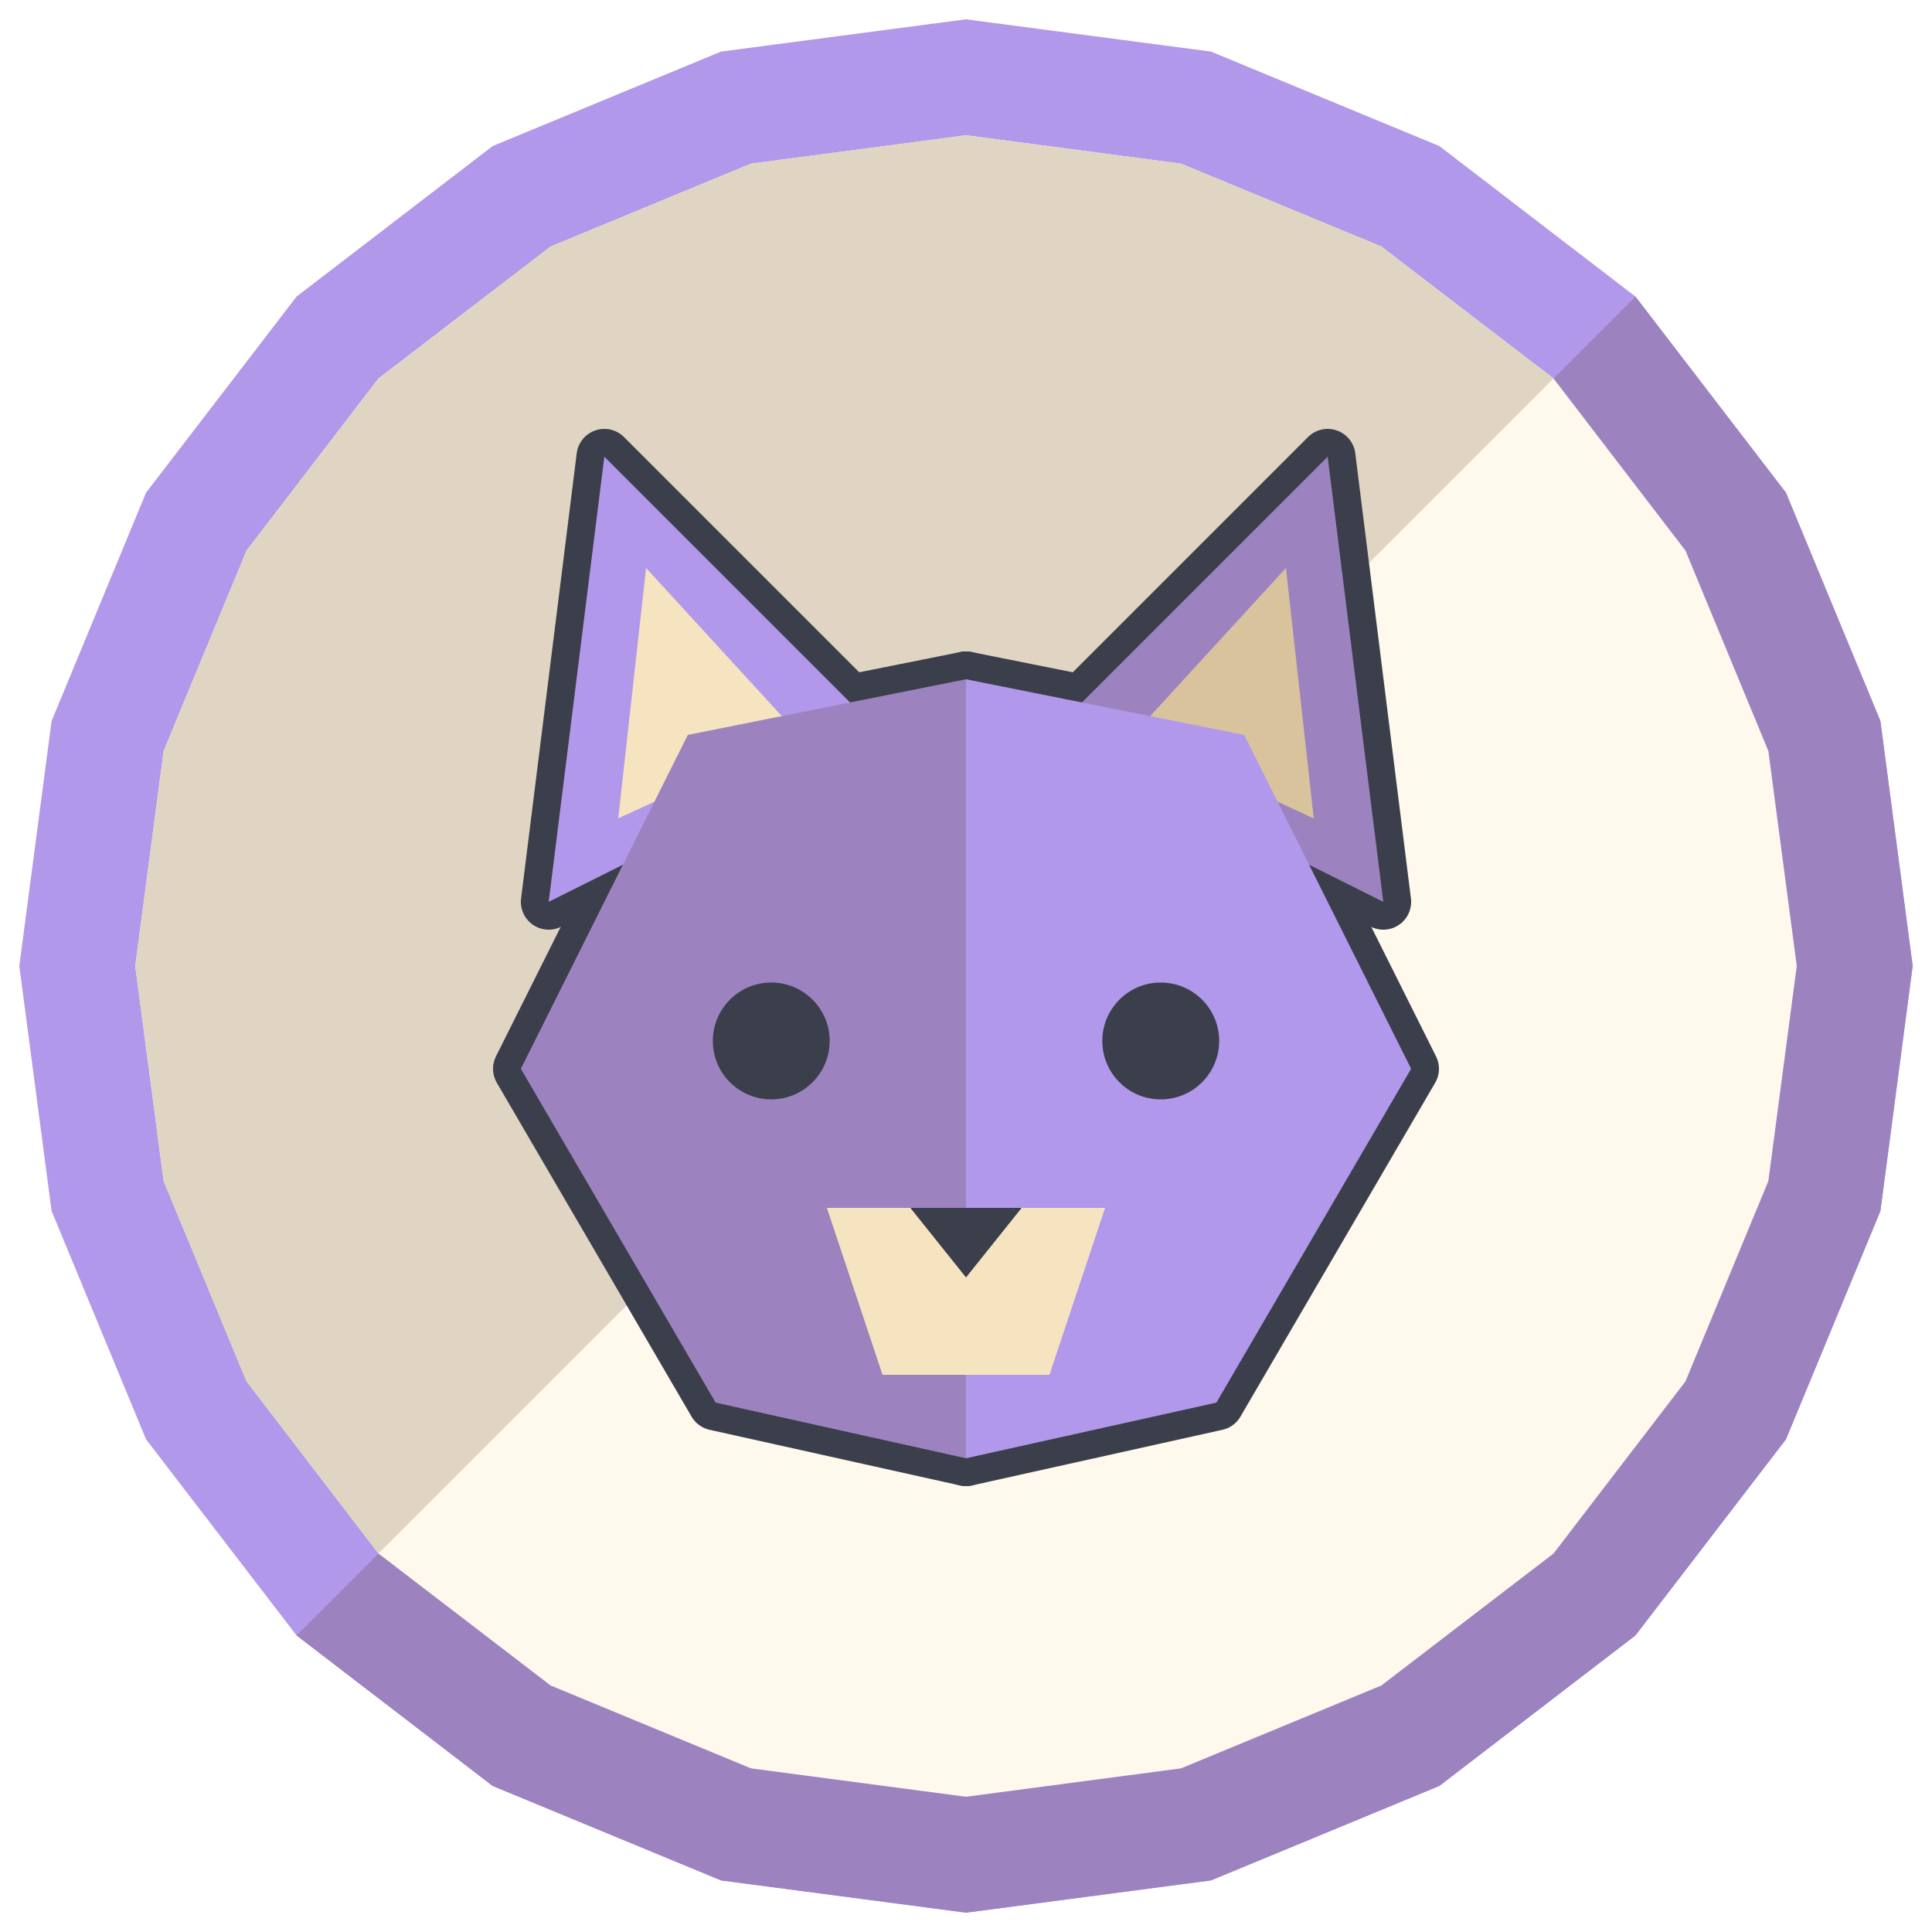
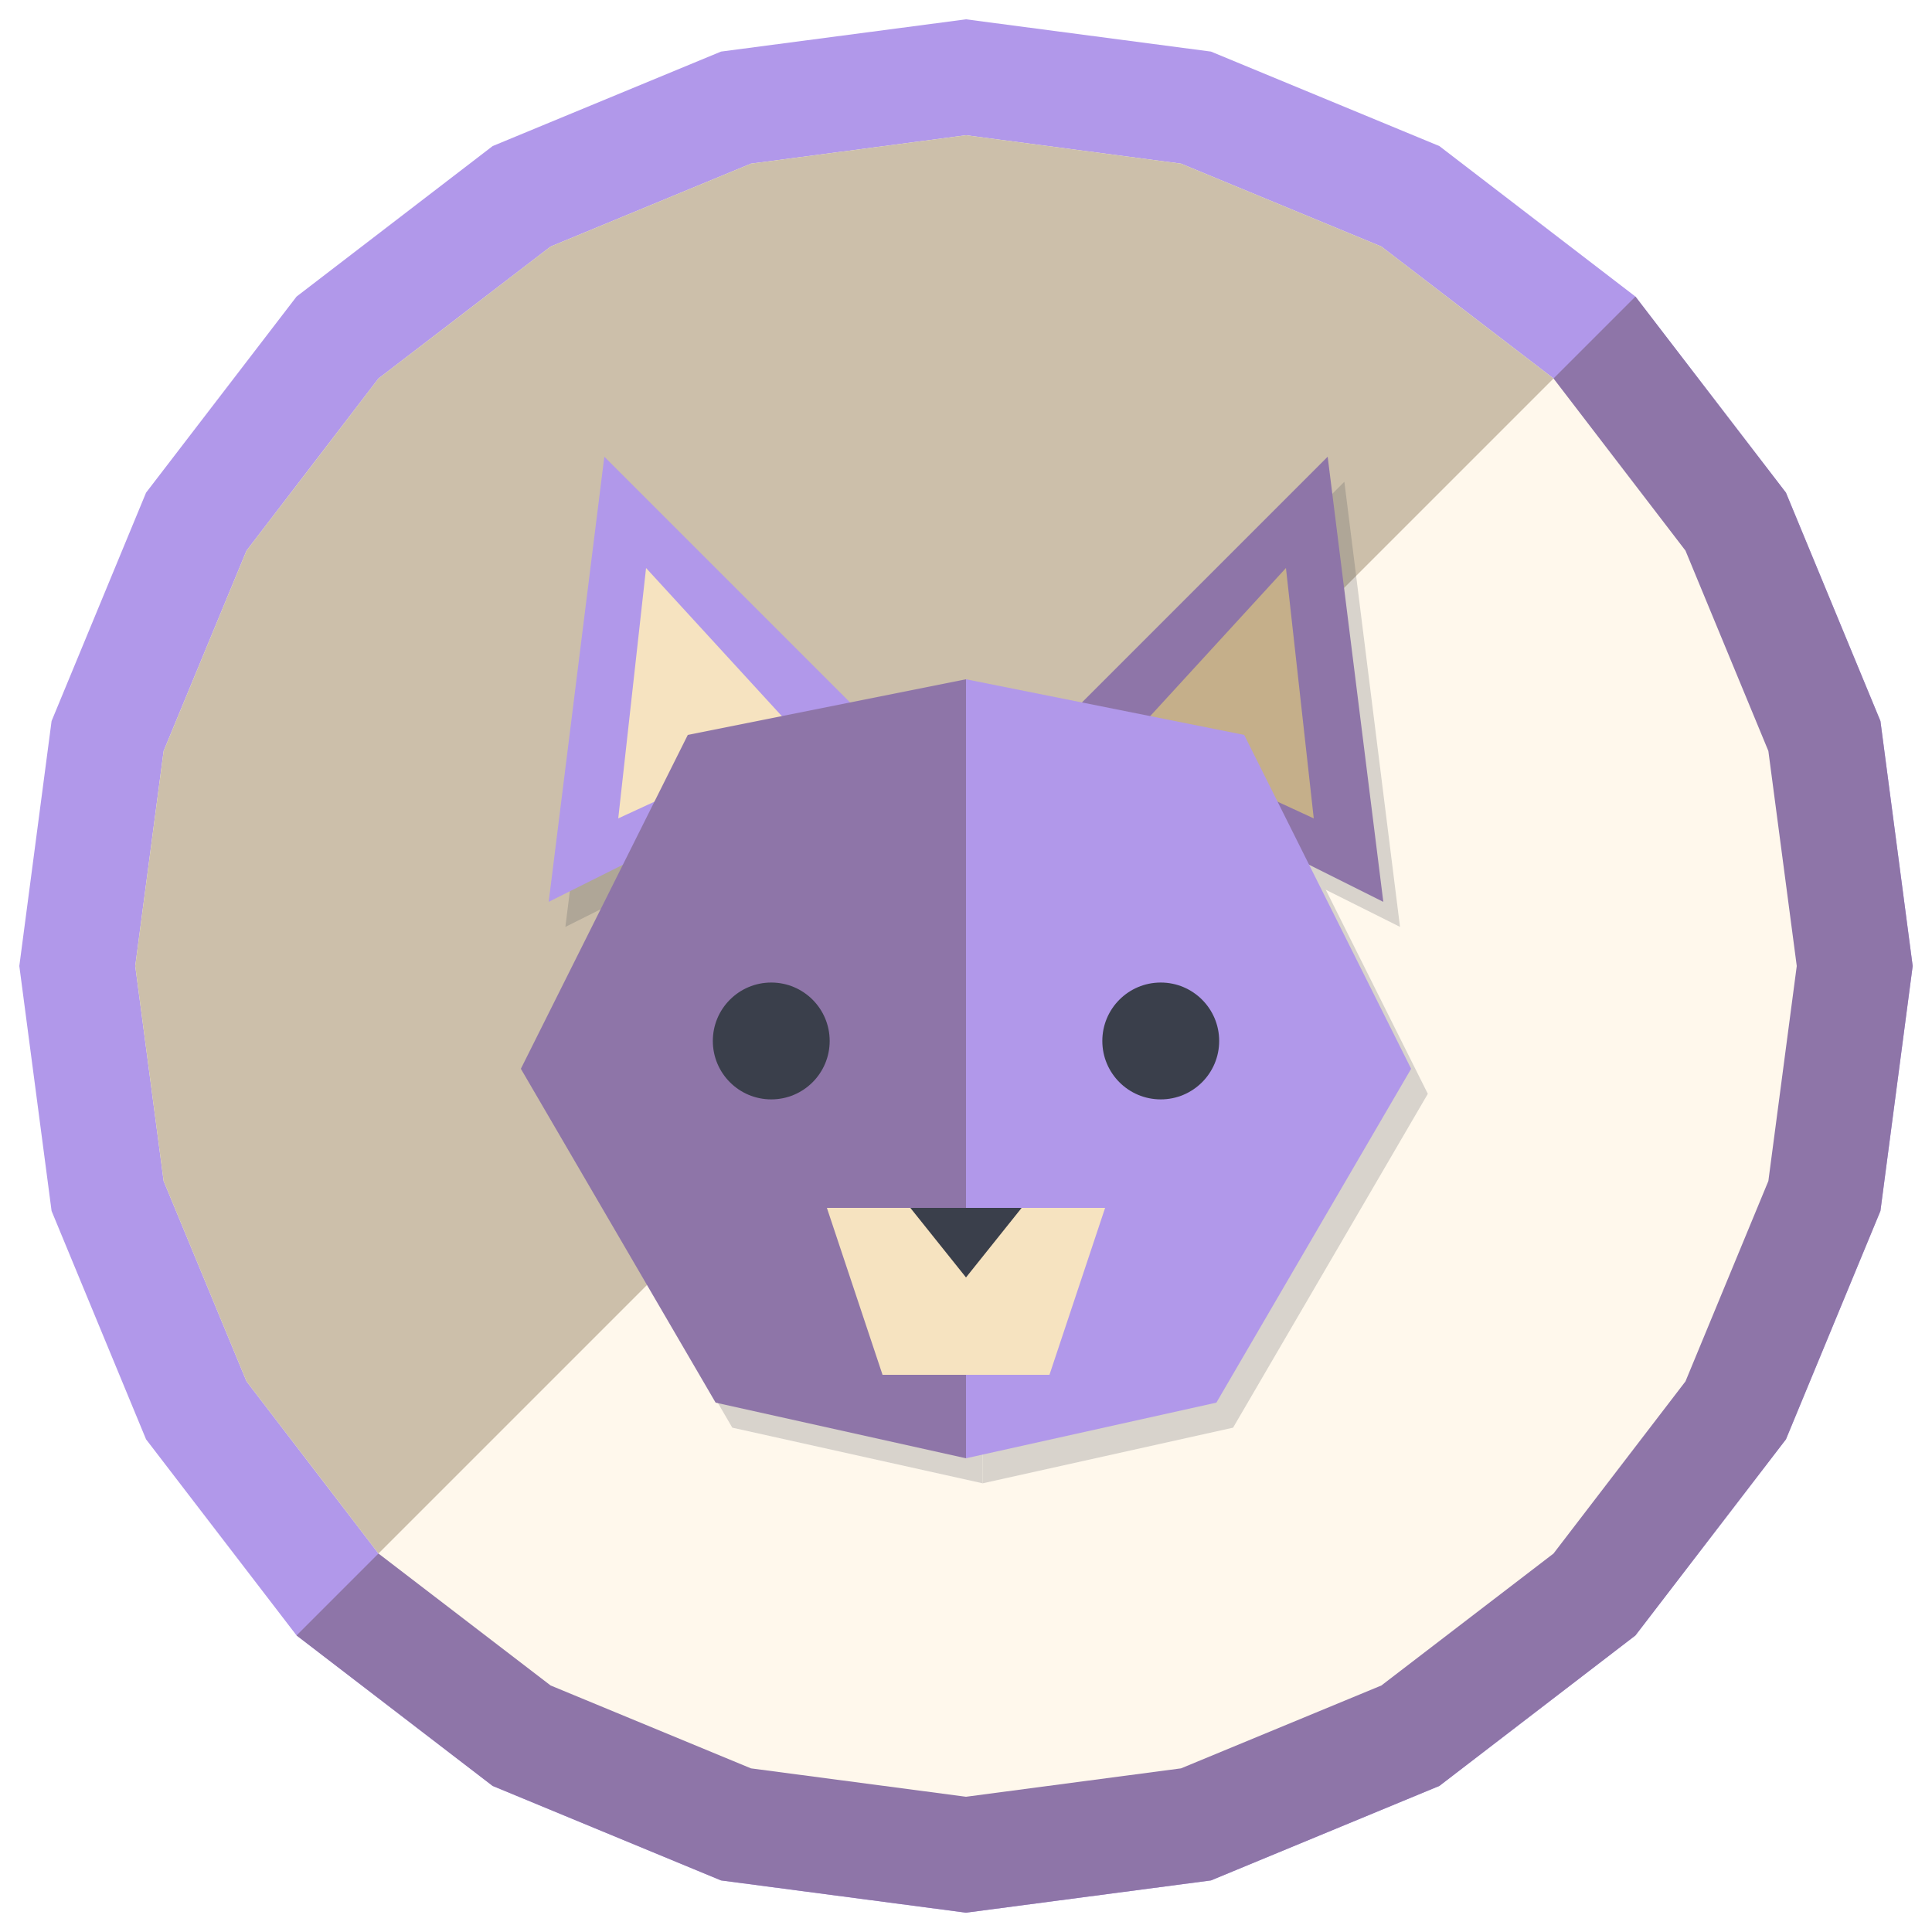
<svg xmlns="http://www.w3.org/2000/svg" width="100" height="100" viewBox="0 0 100 100">
  <polygon points="99,50 97.33,62.68 92.44,74.5 84.65,84.65 74.5,92.44 62.68,97.33 50,99 37.32,97.33 25.5,92.44 15.35,84.65 7.56,74.5 2.67,62.68 1,50 2.67,37.32 7.56,25.5 15.35,15.35 25.5,7.56 37.32,2.67 50,1 62.68,2.67 74.5,7.56 84.65,15.35 92.44,25.5 97.33,37.32" fill="#B198EA" />
-   <polygon points="99,50 97.33,62.68 92.44,74.5 84.65,84.65 74.5,92.44 62.68,97.33 50,99 37.32,97.33 25.5,92.44 15.35,84.65 15.35,84.65 84.65,15.35 92.44,25.5 97.33,37.32" fill="#9C83C0" />
+   <polygon points="99,50 97.33,62.68 92.44,74.5 84.65,84.65 74.5,92.44 62.68,97.33 50,99 37.32,97.33 25.5,92.44 15.35,84.65 15.35,84.65 84.65,15.35 92.44,25.5 97.33,37.32" fill="#8E75A8" />
  <polygon points="93,50 91.53,61.13 87.24,71.5 80.41,80.41 71.5,87.24 61.13,91.53 50,93 38.87,91.53 28.5,87.24 19.59,80.41 12.76,71.5 8.47,61.13 7,50 8.47,38.87 12.76,28.5 19.59,19.59 28.5,12.76 38.87,8.47 50,7 61.13,8.47 71.5,12.76 80.41,19.59 87.24,28.5 91.53,38.87" fill="#FFF8EC" />
-   <polygon points="19.59,80.41 12.76,71.5 8.47,61.13 7,50 8.47,38.87 12.76,28.5 19.59,19.59 28.5,12.76 38.87,8.47 50,7 61.13,8.47 71.5,12.76 80.41,19.59 80.41,19.59" fill="#E0D5C2" />
+   <polygon points="19.59,80.41 12.76,71.5 8.47,61.13 7,50 8.47,38.87 12.76,28.5 19.59,19.59 28.5,12.76 38.87,8.47 50,7 61.13,8.47 71.5,12.76 80.41,19.59 80.41,19.59" fill="#CCBFAA" />
  <g transform="translate(14 15) scale(0.72)">
-     <polygon points="20,44 24,12 44,32" fill="#3A3F4B" stroke="#3A3F4B" stroke-width="4" stroke-linejoin="round" />
-     <polygon points="80,44 76,12 56,32" fill="#3A3F4B" stroke="#3A3F4B" stroke-width="4" stroke-linejoin="round" />
-     <polygon points="25,38 27,20 38,32" fill="#3A3F4B" stroke="#3A3F4B" stroke-width="4" stroke-linejoin="round" />
-     <polygon points="75,38 73,20 62,32" fill="#3A3F4B" stroke="#3A3F4B" stroke-width="4" stroke-linejoin="round" />
-     <polygon points="50,28 70,32 82,56 68,80 50,84" fill="#3A3F4B" stroke="#3A3F4B" stroke-width="4" stroke-linejoin="round" />
-     <polygon points="50,84 32,80 18,56 30,32 50,28" fill="#3A3F4B" stroke="#3A3F4B" stroke-width="4" stroke-linejoin="round" />
-     <polygon points="40,66 60,66 56,78 44,78" fill="#3A3F4B" stroke="#3A3F4B" stroke-width="4" stroke-linejoin="round" />
-     <polygon points="46,66 54,66 50,71" fill="#3A3F4B" stroke="#3A3F4B" stroke-width="4" stroke-linejoin="round" />
-     <circle cx="36" cy="54" r="4.2" fill="#3A3F4B" stroke="#3A3F4B" stroke-width="4" stroke-linejoin="round" />
-     <circle cx="64" cy="54" r="4.2" fill="#3A3F4B" stroke="#3A3F4B" stroke-width="4" stroke-linejoin="round" />
+     <g transform="translate(1.2 1.8)" opacity="0.2">
+       <polygon points="20,44 24,12 44,32" fill="#3A3F4B" />
+       <polygon points="80,44 76,12 56,32" fill="#3A3F4B" />
+       <polygon points="25,38 27,20 38,32" fill="#3A3F4B" />
+       <polygon points="75,38 73,20 62,32" fill="#3A3F4B" />
+       <polygon points="50,28 70,32 82,56 68,80 50,84" fill="#3A3F4B" />
+       <polygon points="50,84 32,80 18,56 30,32 50,28" fill="#3A3F4B" />
+       <polygon points="40,66 60,66 56,78 44,78" fill="#3A3F4B" />
+       <polygon points="46,66 54,66 50,71" fill="#3A3F4B" />
+       <circle cx="36" cy="54" r="4.2" fill="#3A3F4B" />
+       <circle cx="64" cy="54" r="4.2" fill="#3A3F4B" />
+     </g>
    <polygon points="20,44 24,12 44,32" fill="#B198EA" />
-     <polygon points="80,44 76,12 56,32" fill="#9C83C0" />
+     <polygon points="80,44 76,12 56,32" fill="#8E75A8" />
    <polygon points="25,38 27,20 38,32" fill="#F6E3C0" />
-     <polygon points="75,38 73,20 62,32" fill="#D8C39D" />
+     <polygon points="75,38 73,20 62,32" fill="#C5AF8A" />
    <polygon points="50,28 70,32 82,56 68,80 50,84" fill="#B198EA" />
-     <polygon points="50,84 32,80 18,56 30,32 50,28" fill="#9C83C0" />
+     <polygon points="50,84 32,80 18,56 30,32 50,28" fill="#8E75A8" />
    <polygon points="40,66 60,66 56,78 44,78" fill="#F6E3C0" />
    <polygon points="46,66 54,66 50,71" fill="#3A3F4B" />
    <circle cx="36" cy="54" r="4.2" fill="#3A3F4B" />
    <circle cx="64" cy="54" r="4.2" fill="#3A3F4B" />
  </g>
</svg>
